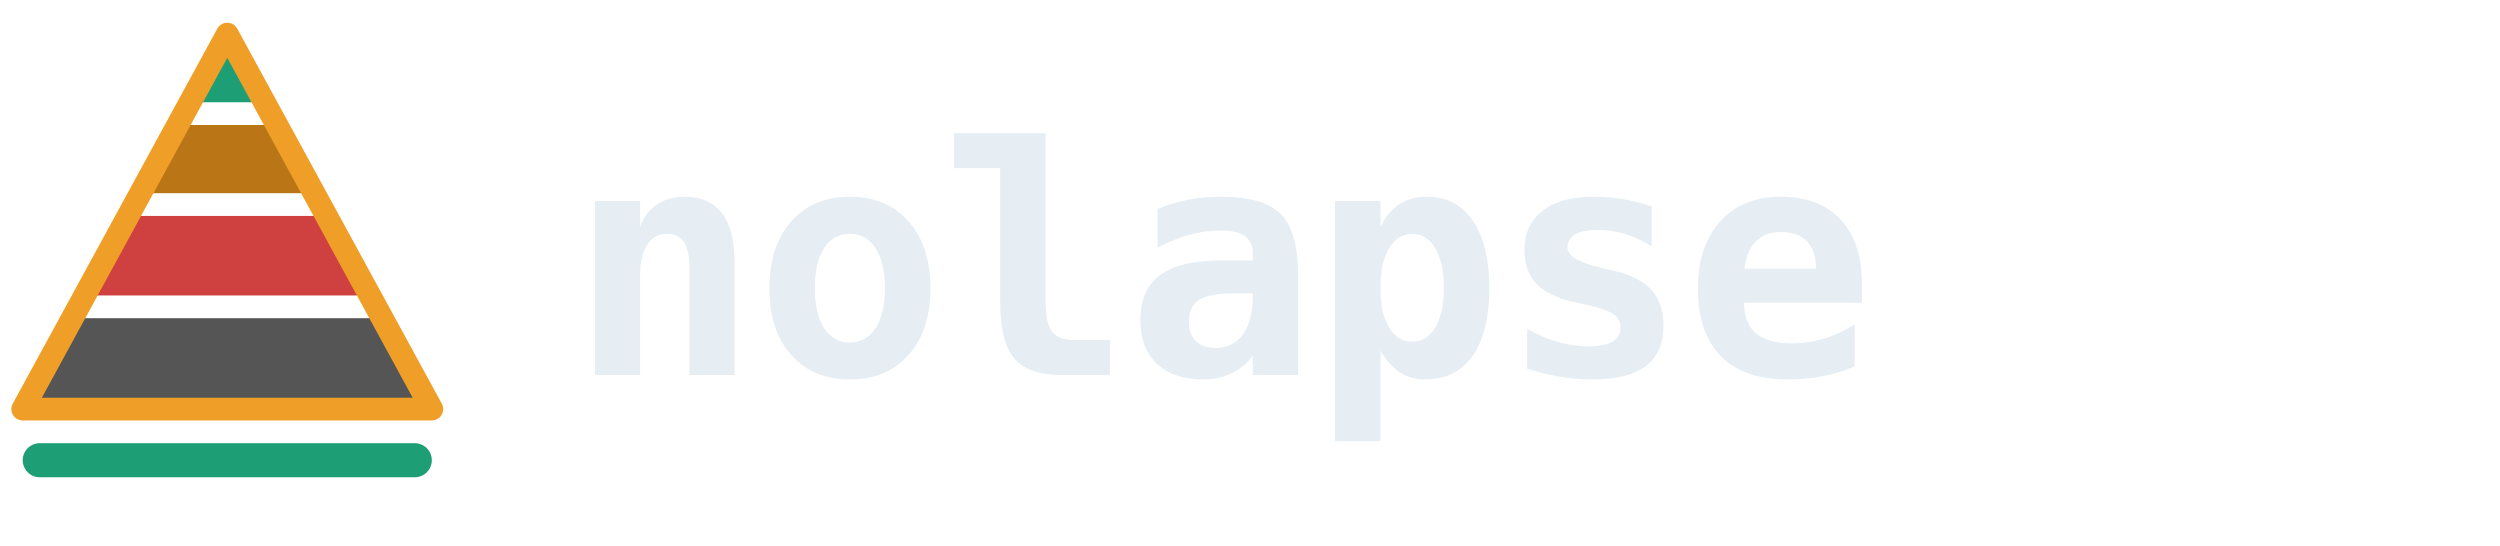
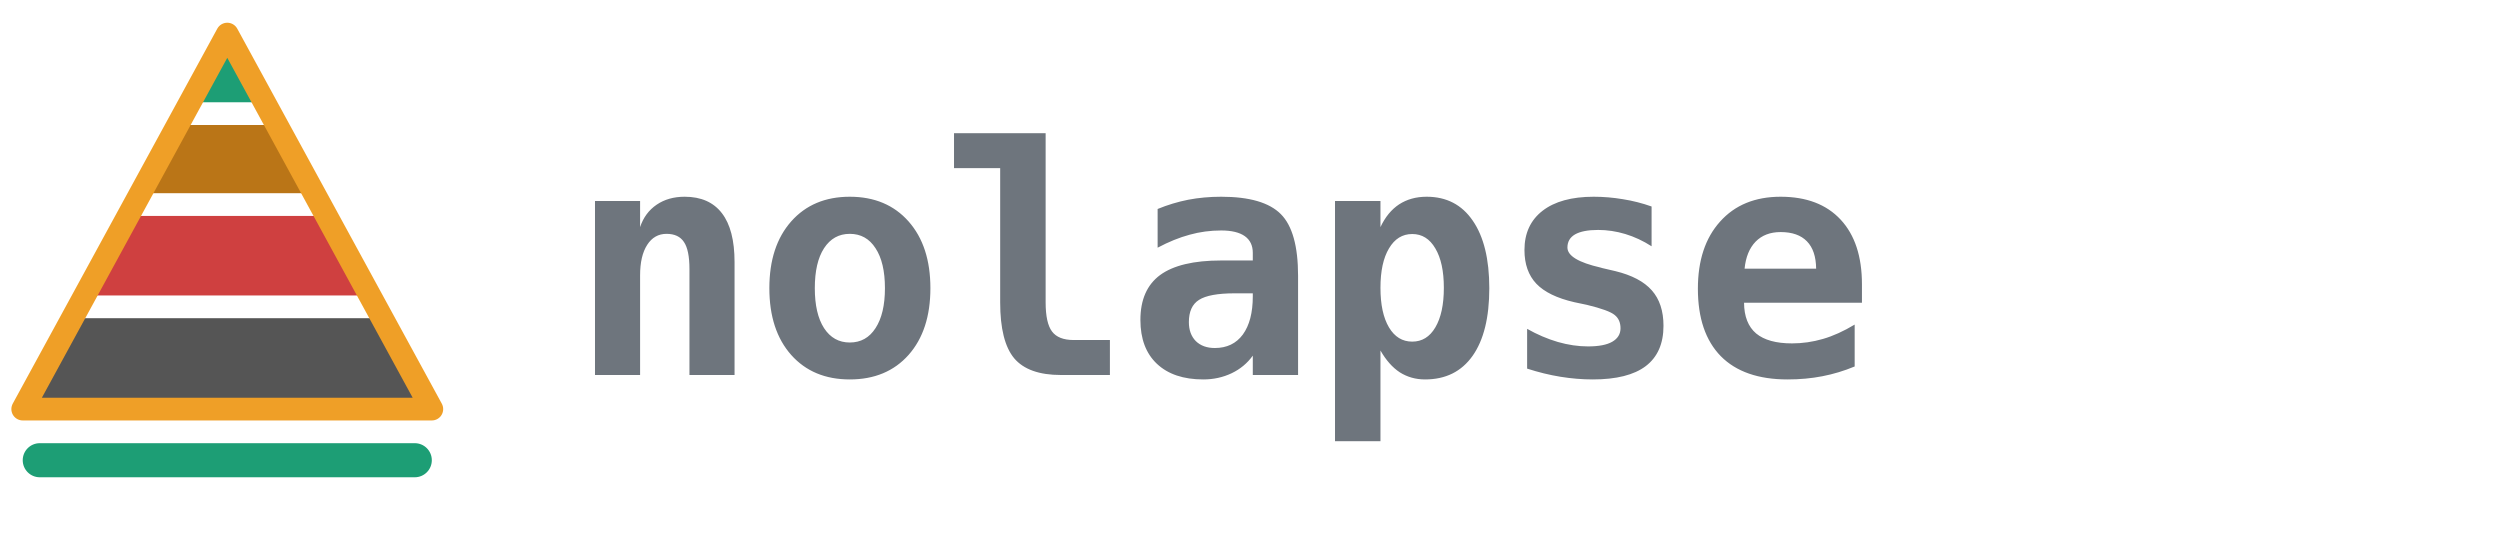
<svg xmlns="http://www.w3.org/2000/svg" width="220" height="48" viewBox="0 0 220 48">
  <defs>
    <clipPath id="tri">
      <polygon points="20,3 38,36 2,36" />
    </clipPath>
  </defs>
  <rect x="0" y="28" width="40" height="9" fill="#555555" clip-path="url(#tri)" />
  <rect x="0" y="26" width="40" height="2" fill="transparent" clip-path="url(#tri)" />
  <rect x="0" y="19" width="40" height="7" fill="#CF4040" clip-path="url(#tri)" />
  <rect x="0" y="17" width="40" height="2" fill="transparent" clip-path="url(#tri)" />
  <rect x="0" y="11" width="40" height="6" fill="#BA7517" clip-path="url(#tri)" />
  <rect x="0" y="9" width="40" height="2" fill="transparent" clip-path="url(#tri)" />
  <rect x="0" y="3" width="40" height="6" fill="#1D9E75" clip-path="url(#tri)" />
  <polygon points="20,3 38,36 2,36" fill="none" stroke="#EF9F27" stroke-width="2" stroke-linejoin="round" />
  <rect x="2" y="39" width="36" height="3" rx="1.5" fill="#1D9E75" />
-   <text x="50" y="33" font-family="monospace" font-size="28" font-weight="800" fill="#E6EDF3" letter-spacing="-0.5">nolapse</text>
+   <text x="50" y="33" font-family="monospace" font-size="28" font-weight="800" fill="#6E757D" letter-spacing="-0.5">nolapse</text>
</svg>
